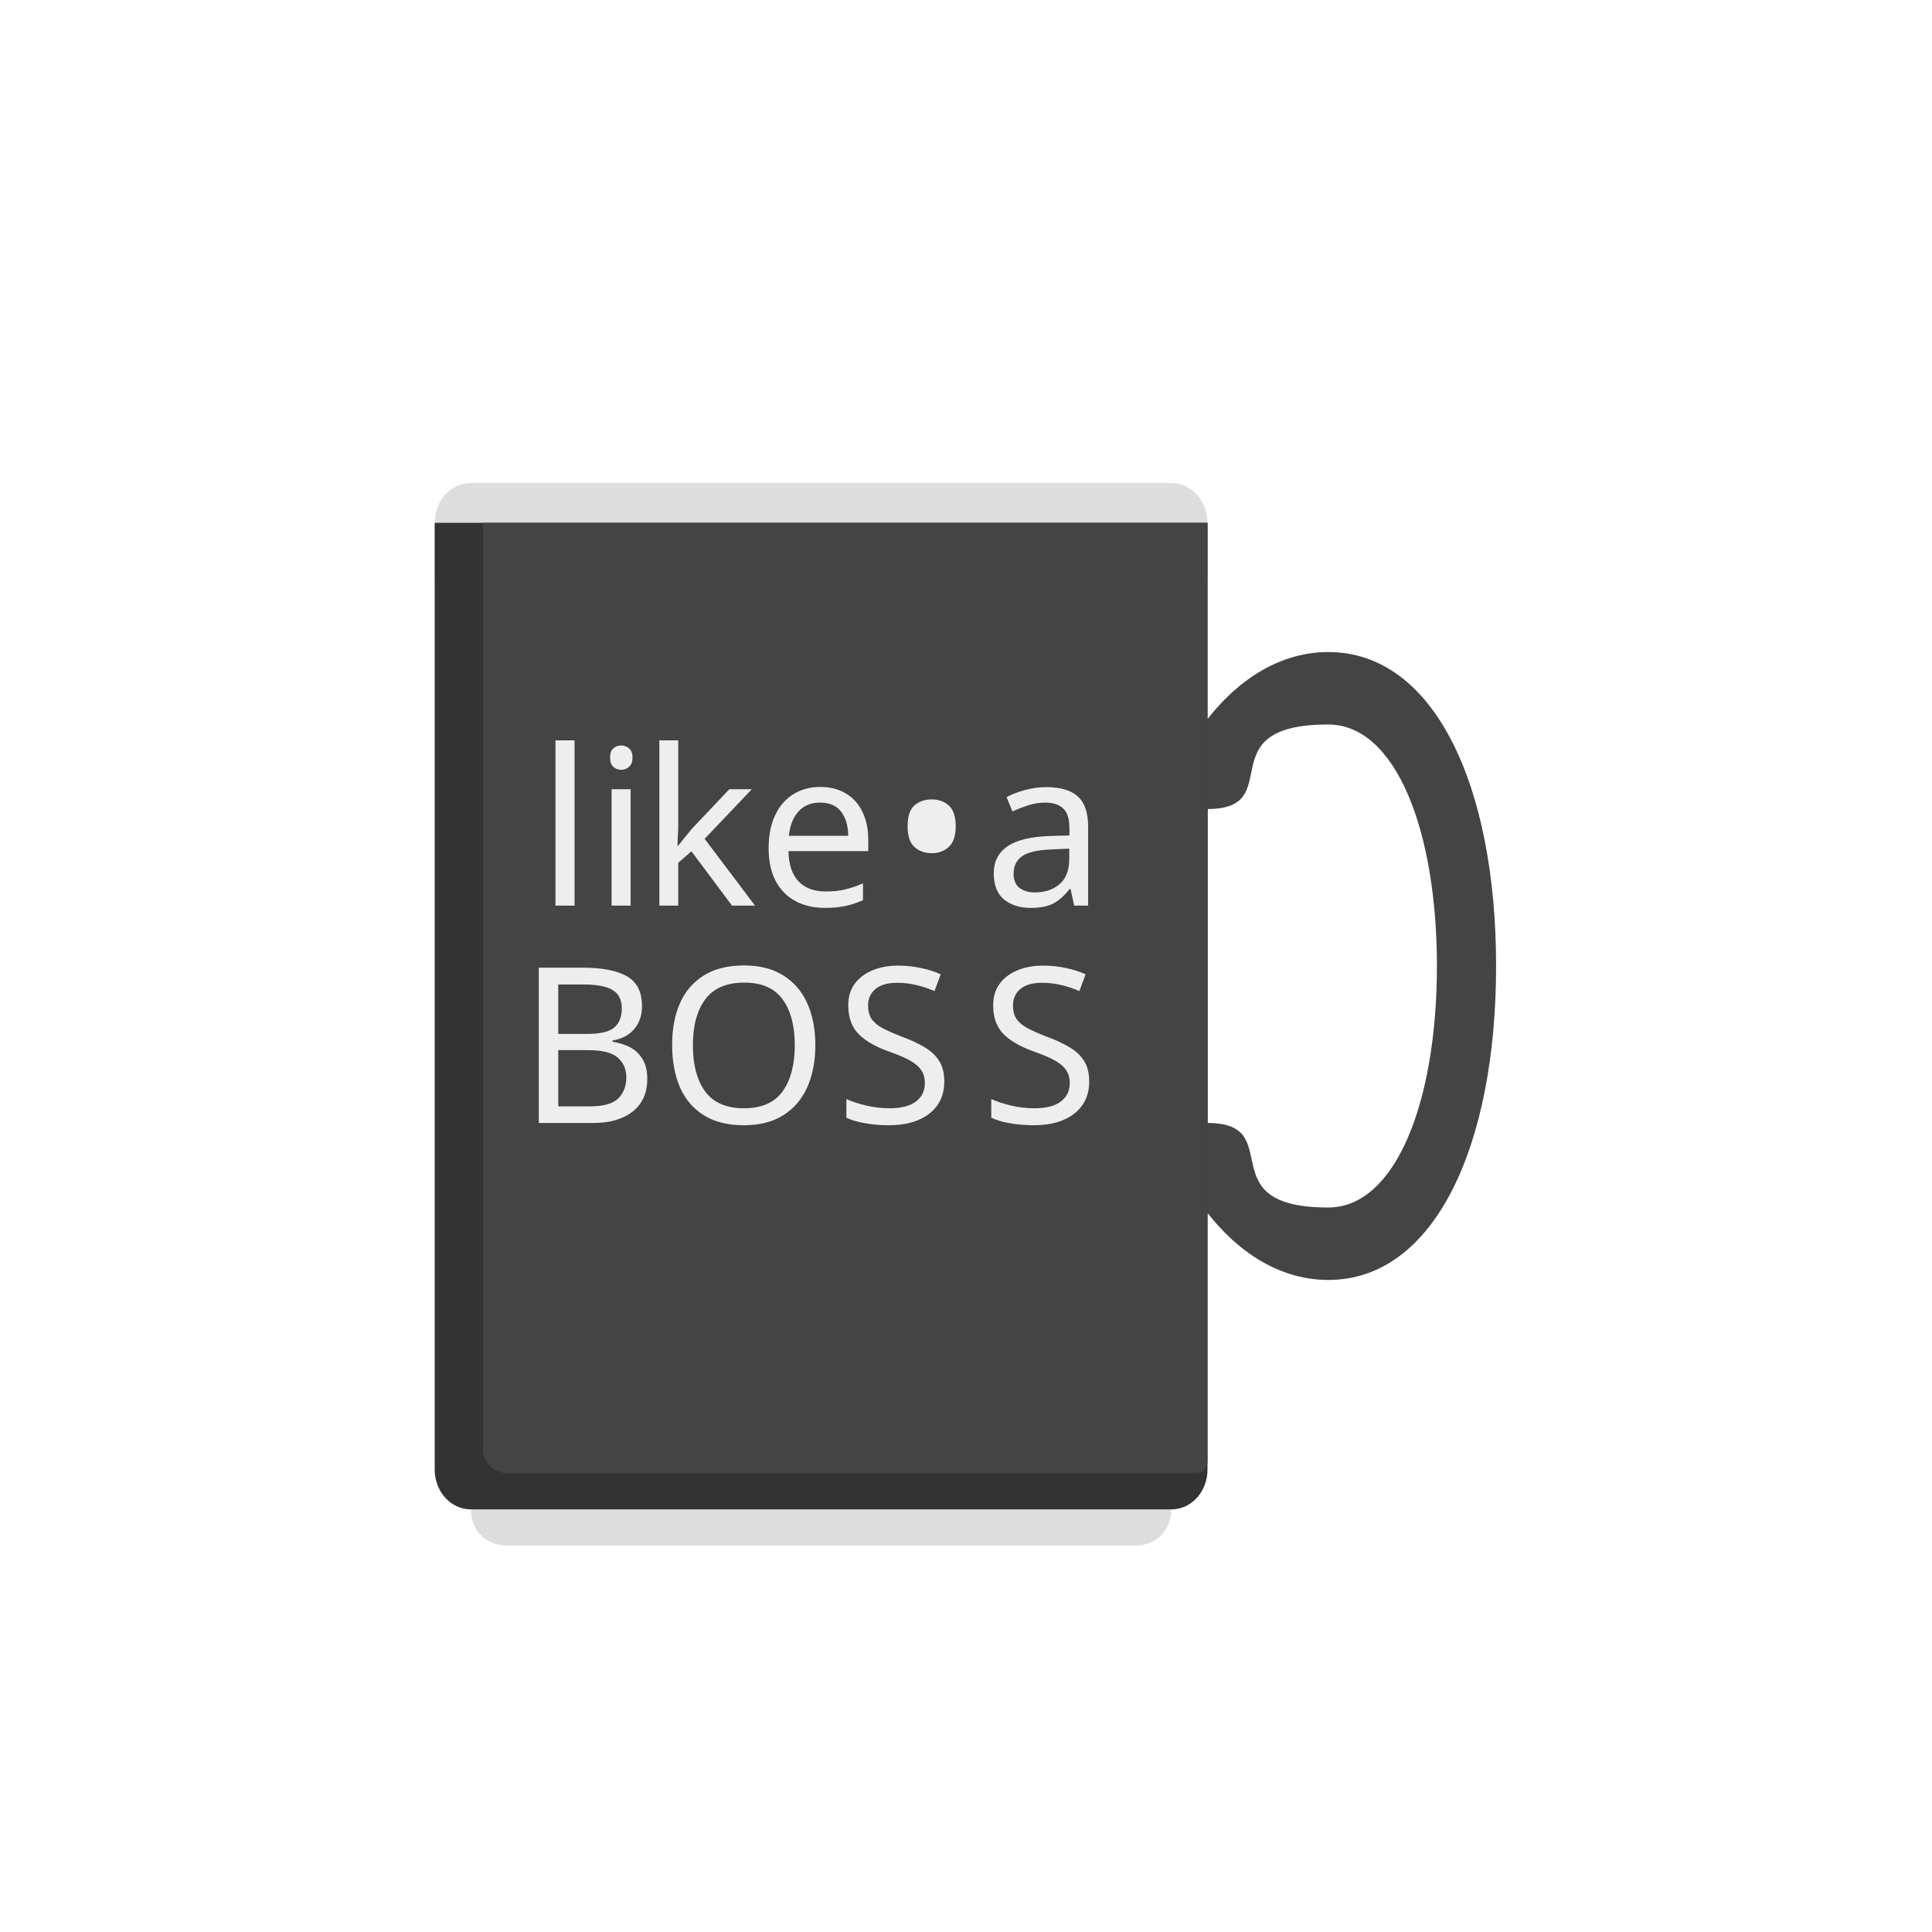
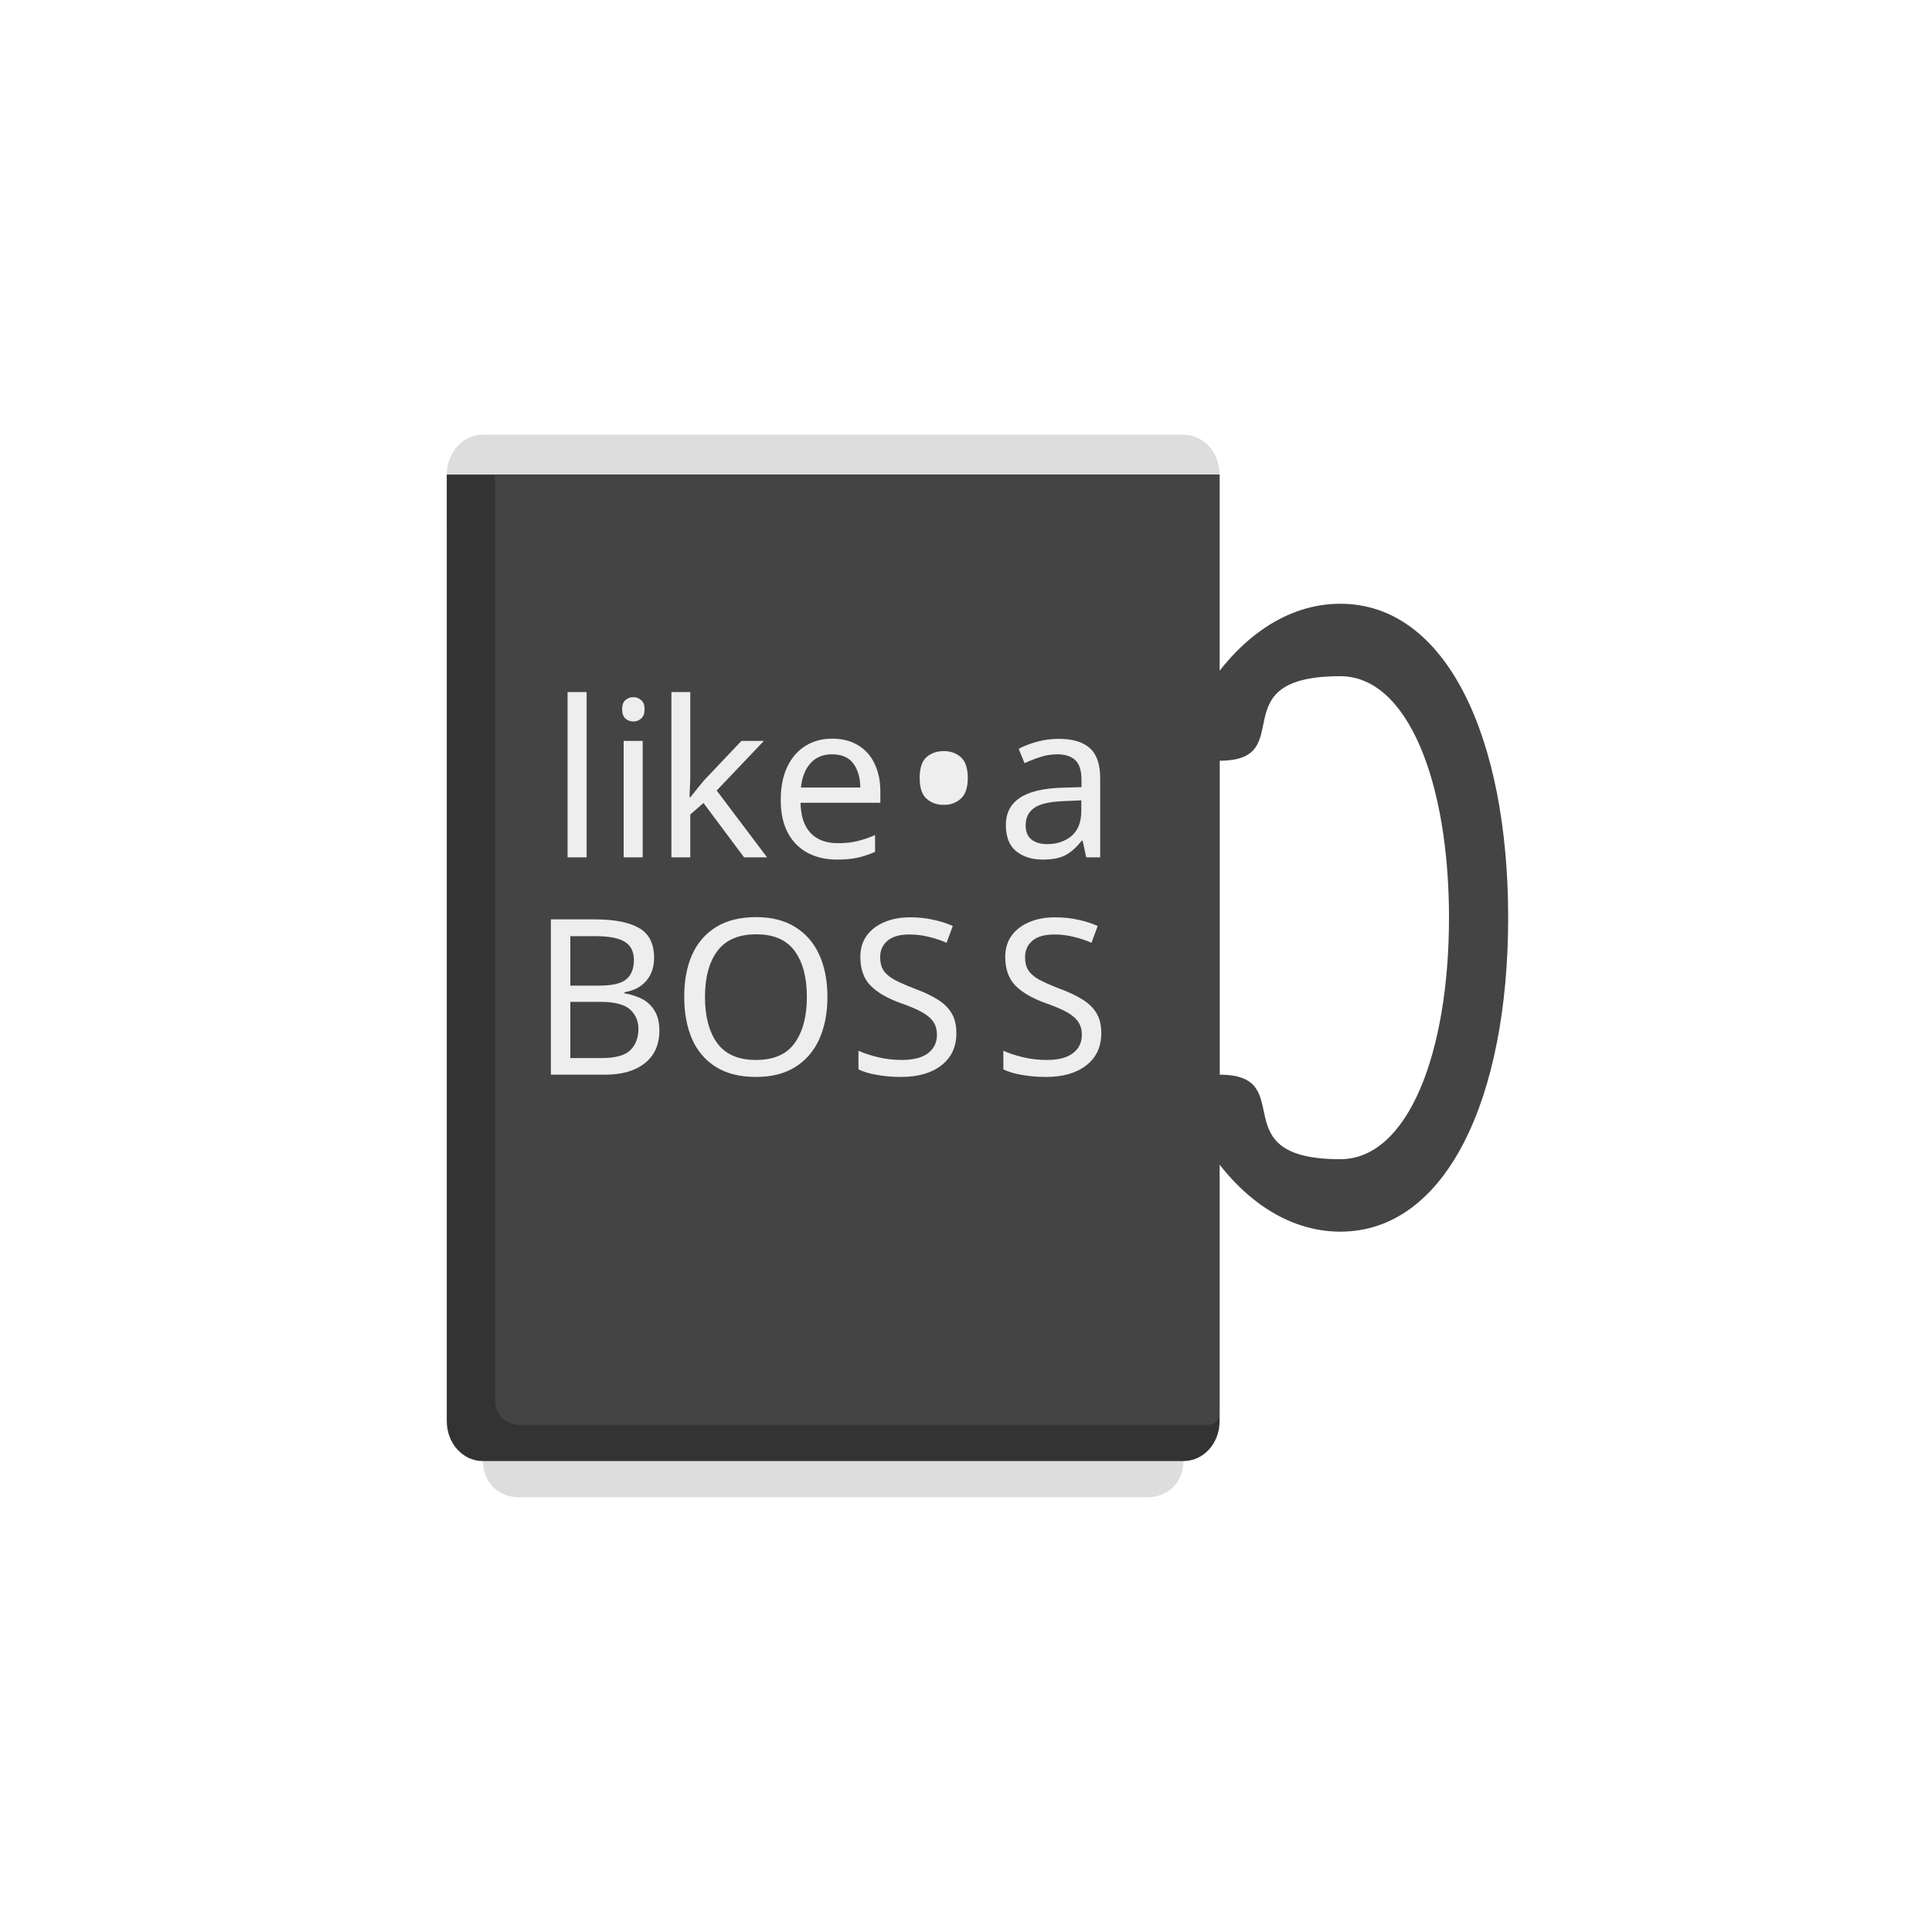
- <svg xmlns="http://www.w3.org/2000/svg" version="1.1" id="Layer_1" x="0px" y="0px" width="160px" height="160px" viewBox="-219 321 160 160" enable-background="new -219 321 160 160" xml:space="preserve">
-   <path fill="#444444" d="M-109,375c-8.8,0-16,11.1-16,26s7.2,26,16,26s13.9-11.1,13.9-26S-100.2,375-109,375z M-119,388     c6.7,0-0.1-7,10-7c5.6,0,9,8.8,9,20s-3.4,20-9,20c-10,0-3.3-7-10-7V388z" />
-   <path fill="#DDDDDD" d="M-180,433v13c0,1.8,1.3,3,3,3h52c1.7,0,3-1.2,3-3v-13H-180z" />
-   <path fill="#DDDDDD" d="M-122,361h-58c-1.7,0-3,1.5-3,3.3v4.7h64v-4.7C-119,362.5-120.3,361-122,361z" />
-   <path fill="#333333" d="M-183,364.3v78.4c0,1.8,1.3,3.3,3,3.3h58c1.7,0,3-1.5,3-3.3v-78.4H-183z" />
-   <path fill="#444444" d="M-179,364.3V441c0,1.1,0.9,2,2,2h57c0.6,0,1-0.4,1-1v-77.7H-179z" />
-   <text transform="matrix(1 0 0 1 -174.5278 396)">
-     <tspan x="0" y="0" fill="#EEEEEE" font-family="'Helvetica-Bold'" font-size="18">li</tspan>
-     <tspan x="8.6" y="0" fill="#EEEEEE" font-family="'Helvetica-Bold'" font-size="18">k</tspan>
-     <tspan x="18.2" y="0" fill="#EEEEEE" font-family="'Helvetica-Bold'" font-size="18" letter-spacing="1">e</tspan>
-     <tspan x="29.3" y="0" fill="#EEEEEE" font-family="'Helvetica-Bold'" font-size="18" letter-spacing="1">•</tspan>
-     <tspan x="37" y="0" fill="#EEEEEE" font-family="'Helvetica-Bold'" font-size="18">a </tspan>
-     <tspan x="-1.6" y="18" fill="#EEEEEE" font-family="'Helvetica-Bold'" font-size="18">BO</tspan>
-     <tspan x="24.7" y="18" fill="#EEEEEE" font-family="'Helvetica-Bold'" font-size="18">S</tspan>
-     <tspan x="36.7" y="18" fill="#EEEEEE" font-family="'Helvetica-Bold'" font-size="18">S</tspan>
-   </text>
-   <line fill="#4EFF52" x1="-119" y1="419" x2="-119" y2="422" />
+ <svg xmlns="http://www.w3.org/2000/svg" width="160px" height="160px" viewBox="0 0 160 160">
+   <path fill="#444444" d="M111,50c-8.8,0-16,11.1-16,26s7.2,26,16,26s13.9-11.1,13.9-26     S119.8,50,111,50z M101,63c6.7,0-0.1-7,10-7c5.6,0,9,8.8,9,20s-3.4,20-9,20     c-10,0-3.3-7-10-7V63z" />
+   <path fill="#dddddd" d="M40,108v13c0,1.8,1.3,3,3,3h52c1.7,0,3-1.2,3-3v-13H40z" />
+   <path fill="#dddddd" d="M98,36H40c-1.7,0-3,1.5-3,3.3V44h64v-4.7C101,37.5,99.7,36,98,36z" />
+   <path fill="#333333" d="M37,39.3v78.4c0,1.8,1.3,3.3,3,3.3h58c1.7,0,3-1.5,3-3.3     V39.3H37z" />
+   <path fill="#444444" d="M41,39.3V116c0,1.1,0.9,2,2,2h57c0.6,0,1-0.4,1-1V39.3H41z" />
+   <text transform="matrix(1 0 0 1 45.4722 71)" fill="#eeeeee" font-family="'Helvetica-Bold'" font-size="18">li</text>
+   <text transform="matrix(1 0 0 1 54.0722 71)" fill="#eeeeee" font-family="'Helvetica-Bold'" font-size="18">k</text>
+   <text transform="matrix(1 0 0 1 63.67221 71)" fill="#eeeeee" font-family="'Helvetica-Bold'" font-size="18">e</text>
+   <text transform="matrix(1 0 0 1 74.77222 71)" fill="#eeeeee" font-family="'Helvetica-Bold'" font-size="18">•</text>
+   <text transform="matrix(1 0 0 1 82.4722 71)" fill="#eeeeee" font-family="'Helvetica-Bold'" font-size="18">a </text>
+   <text transform="matrix(1 0 0 1 43.87219 89)" fill="#eeeeee" font-family="'Helvetica-Bold'" font-size="18">BO</text>
+   <text transform="matrix(1 0 0 1 70.17221 89)" fill="#eeeeee" font-family="'Helvetica-Bold'" font-size="18">S</text>
+   <text transform="matrix(1 0 0 1 82.17221 89)" fill="#eeeeee" font-family="'Helvetica-Bold'" font-size="18">S</text>
+   <line fill="none" x1="101" y1="94" x2="101" y2="97" />
</svg>
